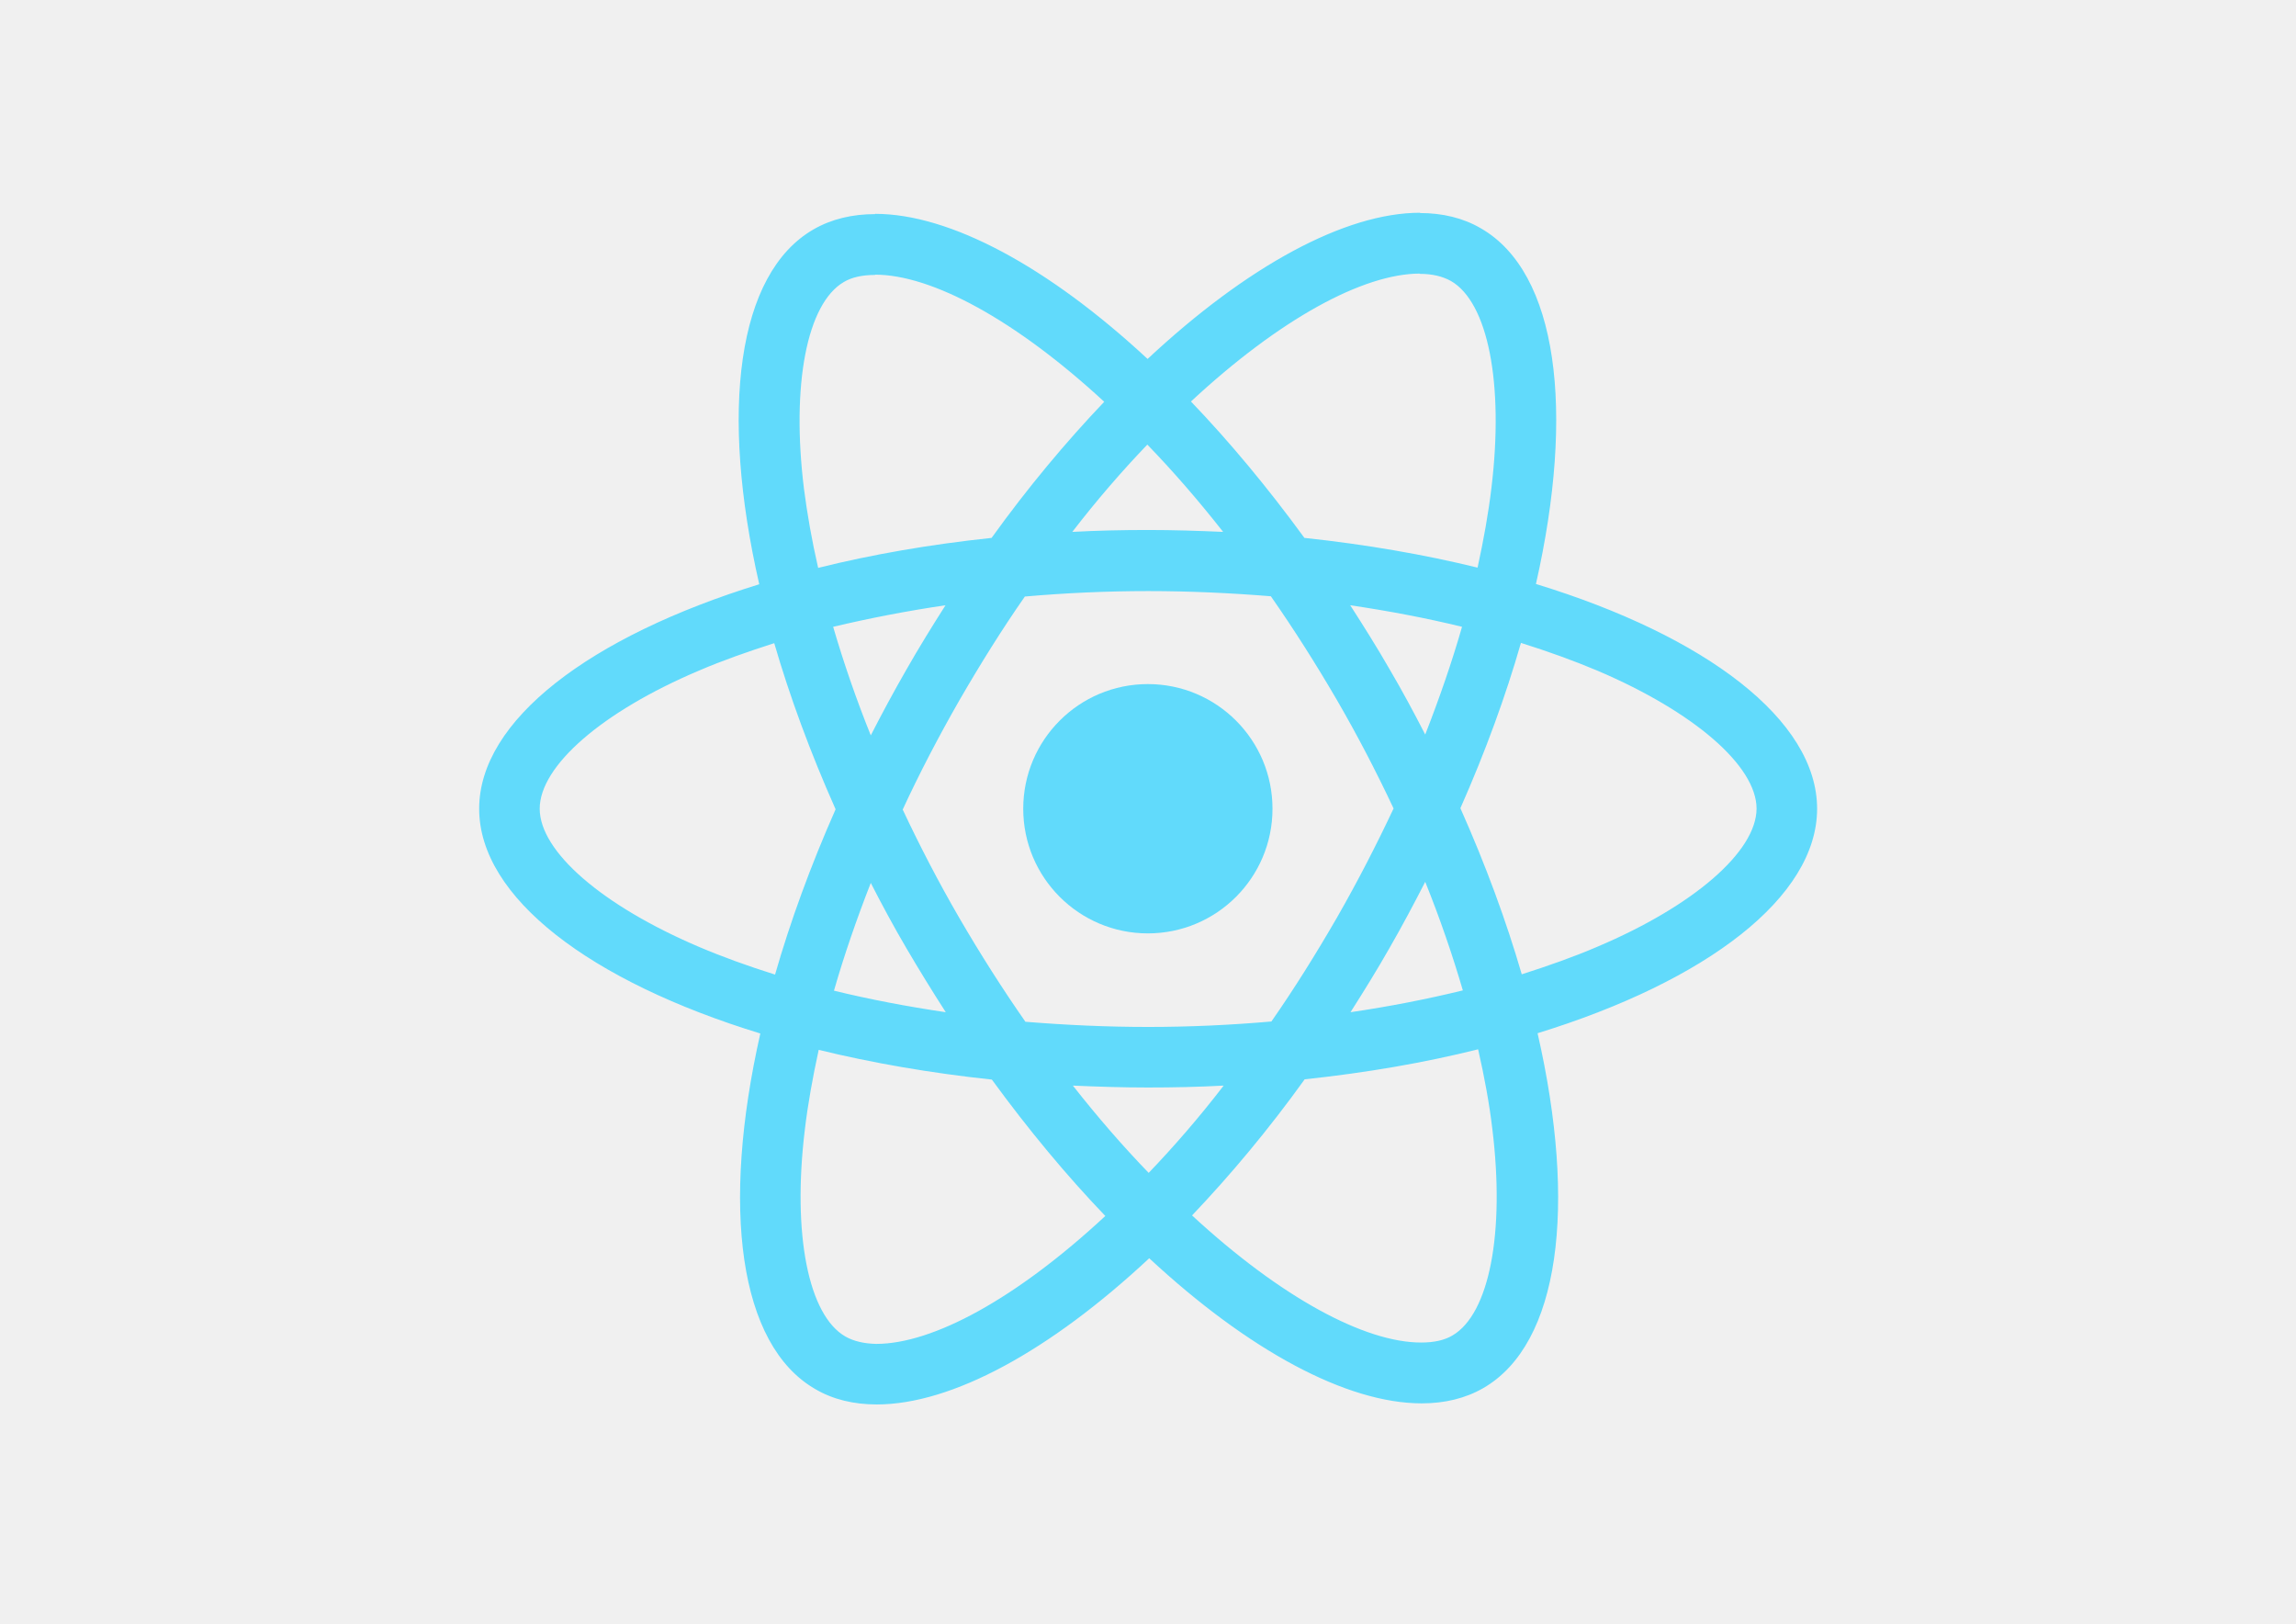
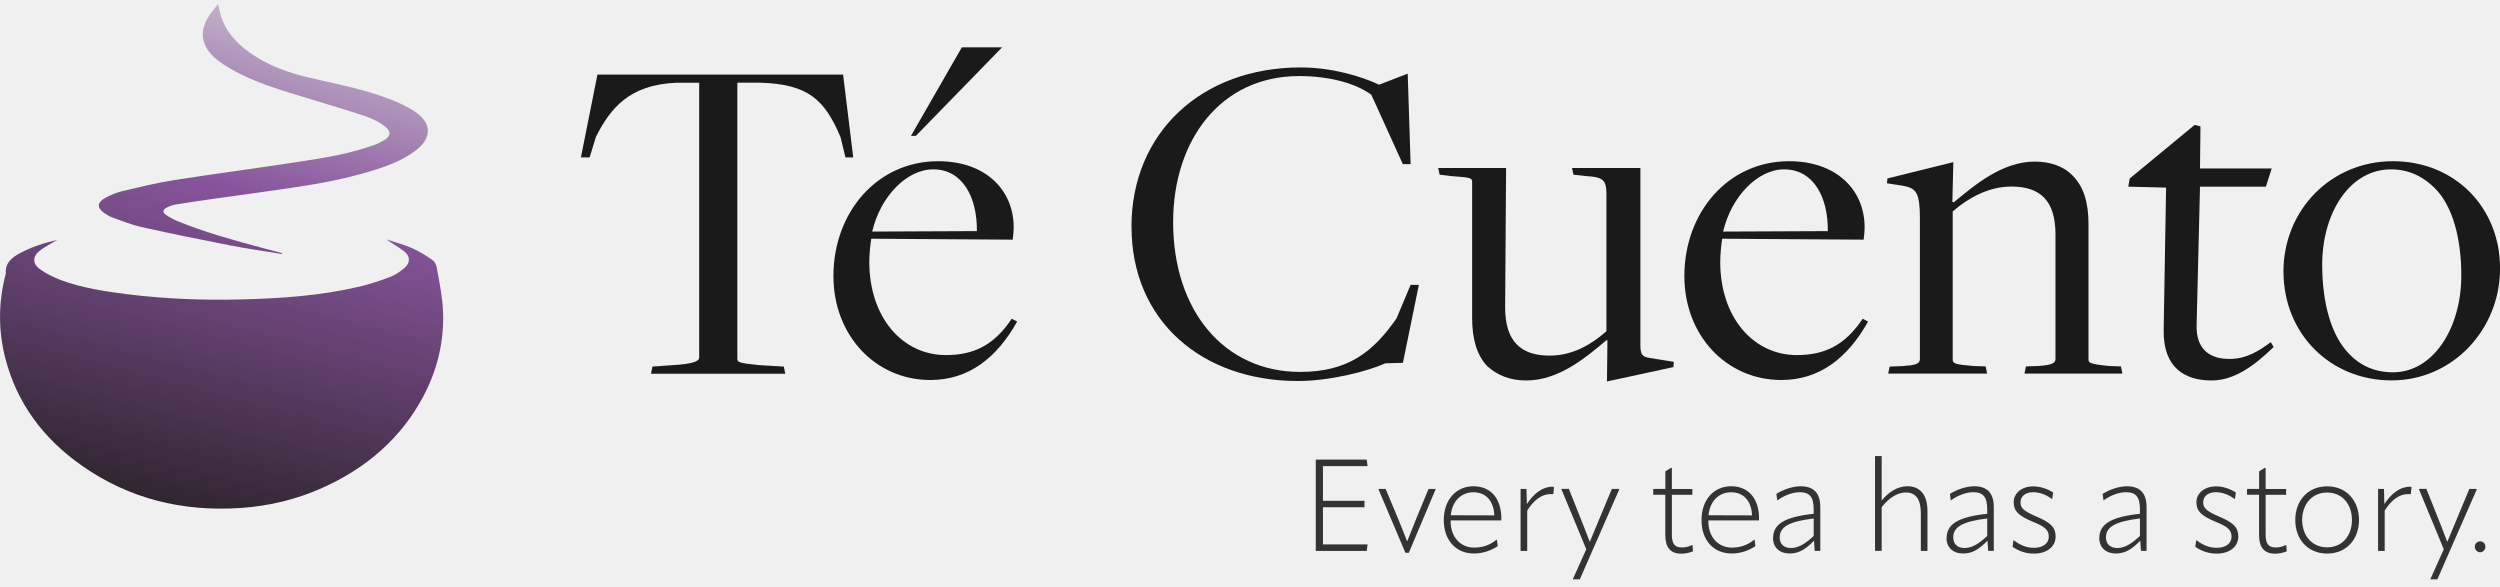
- <svg xmlns="http://www.w3.org/2000/svg" viewBox="0 0 841.9 595.3">
-   <g fill="#61DAFB">
-     <path d="M666.3 296.5c0-32.5-40.7-63.3-103.1-82.4 14.4-63.6 8-114.2-20.2-130.4-6.5-3.8-14.1-5.6-22.4-5.6v22.3c4.6 0 8.3.9 11.4 2.6 13.6 7.8 19.5 37.5 14.9 75.7-1.1 9.4-2.9 19.3-5.1 29.4-19.6-4.8-41-8.5-63.5-10.9-13.5-18.5-27.5-35.3-41.6-50 32.6-30.3 63.2-46.9 84-46.9V78c-27.5 0-63.5 19.6-99.9 53.6-36.4-33.8-72.4-53.2-99.9-53.2v22.3c20.7 0 51.4 16.5 84 46.6-14 14.7-28 31.4-41.3 49.9-22.6 2.4-44 6.1-63.6 11-2.3-10-4-19.7-5.2-29-4.7-38.2 1.1-67.9 14.6-75.8 3-1.8 6.9-2.6 11.5-2.6V78.5c-8.4 0-16 1.8-22.6 5.6-28.1 16.2-34.4 66.7-19.9 130.1-62.2 19.2-102.7 49.9-102.7 82.3 0 32.5 40.7 63.3 103.1 82.4-14.4 63.6-8 114.2 20.2 130.4 6.5 3.8 14.1 5.6 22.5 5.6 27.5 0 63.5-19.6 99.9-53.6 36.4 33.8 72.4 53.2 99.9 53.2 8.4 0 16-1.8 22.6-5.6 28.1-16.2 34.4-66.7 19.9-130.1 62-19.1 102.5-49.9 102.5-82.3zm-130.2-66.7c-3.7 12.9-8.3 26.2-13.5 39.5-4.1-8-8.4-16-13.1-24-4.6-8-9.5-15.8-14.4-23.4 14.2 2.1 27.9 4.7 41 7.9zm-45.8 106.5c-7.8 13.5-15.8 26.3-24.1 38.2-14.9 1.3-30 2-45.2 2-15.1 0-30.2-.7-45-1.9-8.3-11.9-16.4-24.6-24.2-38-7.6-13.1-14.5-26.4-20.8-39.8 6.2-13.4 13.2-26.8 20.7-39.9 7.8-13.5 15.8-26.3 24.1-38.2 14.9-1.3 30-2 45.2-2 15.1 0 30.2.7 45 1.9 8.3 11.9 16.4 24.6 24.2 38 7.6 13.1 14.5 26.4 20.8 39.8-6.3 13.4-13.2 26.8-20.7 39.9zm32.3-13c5.4 13.4 10 26.8 13.8 39.8-13.1 3.2-26.9 5.9-41.2 8 4.9-7.7 9.8-15.6 14.4-23.7 4.6-8 8.9-16.1 13-24.1zM421.2 430c-9.3-9.6-18.6-20.3-27.8-32 9 .4 18.2.7 27.5.7 9.4 0 18.7-.2 27.8-.7-9 11.7-18.3 22.4-27.5 32zm-74.4-58.9c-14.2-2.1-27.9-4.7-41-7.9 3.7-12.9 8.3-26.2 13.5-39.5 4.1 8 8.4 16 13.1 24 4.7 8 9.5 15.8 14.4 23.4zM420.7 163c9.3 9.6 18.6 20.3 27.8 32-9-.4-18.2-.7-27.5-.7-9.4 0-18.7.2-27.8.7 9-11.7 18.3-22.4 27.5-32zm-74 58.9c-4.9 7.7-9.8 15.6-14.4 23.7-4.6 8-8.9 16-13 24-5.4-13.4-10-26.8-13.8-39.8 13.1-3.1 26.9-5.8 41.2-7.9zm-90.5 125.2c-35.4-15.1-58.3-34.9-58.3-50.6 0-15.7 22.9-35.6 58.3-50.6 8.6-3.7 18-7 27.7-10.1 5.7 19.6 13.2 40 22.5 60.9-9.2 20.8-16.6 41.1-22.2 60.6-9.9-3.1-19.3-6.5-28-10.2zM310 490c-13.6-7.8-19.5-37.5-14.9-75.7 1.1-9.4 2.9-19.3 5.1-29.4 19.6 4.8 41 8.5 63.5 10.9 13.5 18.5 27.5 35.3 41.6 50-32.6 30.3-63.2 46.9-84 46.9-4.5-.1-8.3-1-11.3-2.7zm237.2-76.2c4.7 38.2-1.1 67.9-14.6 75.8-3 1.8-6.9 2.6-11.5 2.6-20.7 0-51.4-16.5-84-46.6 14-14.7 28-31.4 41.3-49.9 22.6-2.4 44-6.1 63.6-11 2.3 10.1 4.1 19.8 5.2 29.1zm38.5-66.7c-8.6 3.7-18 7-27.7 10.1-5.7-19.6-13.2-40-22.5-60.9 9.2-20.8 16.6-41.1 22.2-60.6 9.9 3.1 19.3 6.5 28.1 10.2 35.4 15.1 58.3 34.9 58.3 50.6-.1 15.7-23 35.6-58.4 50.6zM320.8 78.4z" />
-     <circle cx="420.9" cy="296.5" r="45.7" />
-     <path d="M520.5 78.1z" />
+ <svg xmlns="http://www.w3.org/2000/svg" width="213" height="50" viewBox="0 0 213 50" fill="none">
+   <g clip-path="url(#clip0_85_457)">
+     <path d="M55.605 31.232L57.916 31.066C59.156 30.947 59.571 30.742 59.571 30.457V7.05H57.628C53.622 7.215 52.013 9.214 50.774 11.657L50.238 13.41H49.494L50.901 6.356H71.832L72.696 13.41H72.034L71.618 11.696C70.258 8.474 68.852 7.17 64.764 7.045H62.822V30.582C62.822 30.867 63.029 30.947 64.718 31.112L66.782 31.232L66.903 31.841H55.466L55.587 31.232H55.605Z" fill="#1A1A1A" />
+     <path d="M71.008 23.522C71.008 18.096 74.726 13.735 79.926 13.735C84.013 13.735 86.365 16.223 86.365 19.36C86.365 19.725 86.324 20.055 86.284 20.419L74.23 20.34C74.15 20.829 74.063 21.729 74.063 22.298C74.063 27.03 76.87 30.252 80.588 30.252C82.94 30.252 84.675 29.438 86.203 27.155L86.659 27.4C84.923 30.497 82.531 32.376 79.268 32.376C74.559 32.376 71.008 28.544 71.008 23.528V23.522ZM83.229 19.69C83.269 16.838 82.03 14.429 79.51 14.429C77.239 14.429 75.008 16.752 74.311 19.73L83.229 19.69ZM81.949 4.033H85.379L78.029 11.577H77.614L81.949 4.033Z" fill="#1A1A1A" />
+     <path d="M96.4 19.326C96.4 11.332 102.344 5.747 110.812 5.747C113.538 5.747 116.017 6.521 117.499 7.216L119.937 6.276L120.185 13.985H119.522L116.836 8.07C115.683 7.216 113.533 6.481 110.685 6.481C103.998 6.481 99.951 11.947 99.951 18.922C99.951 26.506 104.327 31.687 110.771 31.687C114.858 31.687 117.009 29.973 118.986 27.121L120.185 24.268H120.888L119.528 30.913L118.041 30.953C116.473 31.647 113.331 32.461 110.57 32.461C102.396 32.461 96.406 27.326 96.406 19.332L96.4 19.326Z" fill="#1A1A1A" />
+     <path d="M136.943 28.988H136.862C135.087 30.497 132.775 32.416 130.048 32.416C128.688 32.416 127.61 32.006 126.705 31.192C125.794 30.212 125.425 28.829 125.425 27.075V15.534C125.425 15.169 125.385 15.124 123.65 15.004L122.658 14.885L122.537 14.315H128.319L128.238 26.181C128.238 29.119 129.599 30.298 132.037 30.298C134.02 30.298 135.628 29.318 136.868 28.22V16.553C136.868 15.329 136.58 15.084 135.133 15.004L134.06 14.885L133.939 14.315H139.762V29.404C139.762 30.138 139.883 30.423 140.586 30.503L142.609 30.827L142.569 31.277L136.914 32.501L136.954 28.994L136.943 28.988Z" fill="#1A1A1A" />
+     <path d="M143.508 23.522C143.508 18.096 147.226 13.735 152.426 13.735C156.513 13.735 158.865 16.223 158.865 19.36C158.865 19.725 158.824 20.055 158.784 20.419L146.73 20.34C146.649 20.829 146.563 21.729 146.563 22.298C146.563 27.03 149.37 30.252 153.088 30.252C155.44 30.252 157.176 29.438 158.703 27.155L159.159 27.4C157.423 30.497 155.031 32.376 151.768 32.376C147.059 32.376 143.508 28.544 143.508 23.528V23.522ZM155.729 19.691C155.769 16.838 154.53 14.43 152.011 14.43C149.739 14.43 147.508 16.753 146.811 19.73L155.729 19.691Z" fill="#1A1A1A" />
+     <path d="M161.015 31.232L162.088 31.192C163.16 31.112 163.575 31.027 163.575 30.582V18.631C163.575 16.428 163.287 16.024 162.088 15.819L160.768 15.614L160.808 15.204L166.423 13.815L166.342 17.197L166.463 17.236C168.238 15.768 170.59 13.769 173.357 13.769C174.637 13.769 175.796 14.139 176.58 14.953C177.531 15.893 177.94 17.276 177.94 19.07V30.611C177.94 30.896 178.021 31.021 179.675 31.18L180.707 31.22L180.828 31.829H172.487L172.608 31.22L173.68 31.18C174.92 31.101 175.127 30.896 175.127 30.571V19.97C175.127 17.071 173.807 15.893 171.369 15.893C169.426 15.893 167.691 16.872 166.371 18.011V30.651C166.371 30.975 166.619 31.061 168.106 31.18L169.178 31.22L169.299 31.829H160.877L160.998 31.22L161.015 31.232Z" fill="#1A1A1A" />
+     <path d="M184.344 28.134L184.551 15.984L181.329 15.904L181.45 15.209L186.984 10.643L187.48 10.768L187.44 14.355H193.55L193.054 15.904H187.44C187.44 15.904 187.151 27.69 187.151 27.73C187.111 29.689 188.183 30.582 189.959 30.582C191.406 30.582 192.478 29.888 193.469 29.153L193.717 29.563C192.19 31.032 190.454 32.416 188.431 32.416C186.119 32.416 184.304 31.317 184.344 28.134Z" fill="#1A1A1A" />
+     <path d="M194.548 23.158C194.548 17.897 198.595 13.735 203.881 13.735C209.167 13.735 213.006 17.692 213.006 22.868C213.006 28.043 209 32.41 203.76 32.41C198.52 32.41 194.554 28.413 194.554 23.152L194.548 23.158ZM209.703 23.483C209.703 20.385 209 17.567 207.432 16.018C206.521 15.118 205.328 14.43 203.713 14.43C200.163 14.43 197.851 18.182 197.851 22.543C197.851 25.766 198.595 28.618 200.203 30.212C201.068 31.112 202.307 31.721 203.881 31.721C207.305 31.721 209.703 27.969 209.703 23.483Z" fill="#1A1A1A" />
+     <path d="M112.715 43.228V46.383H116.519L116.444 46.941H112.104V39.157H116.444L116.519 39.715H112.715V42.67H116.254V43.217H112.715V43.228Z" fill="#333333" />
+     <path d="M118.058 41.657L118.946 43.781C119.257 44.538 119.58 45.318 119.88 46.098H119.903L120.814 43.82L121.713 41.657H122.289L122.313 41.691L120.03 47.1H119.742L117.447 41.691L117.47 41.657H118.047H118.058Z" fill="#333333" />
+     <path d="M123.598 44.35V44.435C123.598 45.796 124.468 46.656 125.598 46.656C126.221 46.656 126.889 46.491 127.5 45.984H127.535L127.604 46.531C127.005 46.935 126.301 47.157 125.581 47.157C124.024 47.157 123.01 46.012 123.01 44.31C123.01 42.608 124.036 41.429 125.535 41.429C127.033 41.429 127.915 42.494 127.915 44.185C127.915 44.242 127.915 44.27 127.904 44.338H123.598V44.35ZM123.609 43.9L127.316 43.911C127.27 42.682 126.595 41.941 125.535 41.941C124.474 41.941 123.719 42.721 123.609 43.9Z" fill="#333333" />
+     <path d="M132.4 41.492L132.343 42.084L132.297 42.107C132.239 42.095 132.199 42.095 132.118 42.095C131.328 42.095 130.66 42.636 130.118 43.502V46.941H129.553V41.657H130.054L130.089 42.944C130.677 42.055 131.403 41.469 132.268 41.469C132.314 41.469 132.354 41.48 132.4 41.492Z" fill="#333333" />
+     <path d="M133.668 41.657L134.348 43.359C134.683 44.185 135.115 45.306 135.438 46.138H135.461L136.608 43.382L137.329 41.657H137.94L137.963 41.691L134.602 49.36H134.014V49.326L135.15 46.798L133.034 41.685L133.057 41.651H133.668V41.657Z" fill="#333333" />
+     <path d="M141.884 45.58V42.152H140.857V41.657H141.889V40.154L142.356 39.869H142.443V41.662H144.189V42.158H142.443V45.534C142.443 46.371 142.708 46.644 143.325 46.644C143.636 46.644 143.913 46.559 144.149 46.445L144.207 46.468L144.241 46.975C143.965 47.083 143.619 47.174 143.25 47.174C142.327 47.174 141.884 46.644 141.884 45.591V45.58Z" fill="#333333" />
+     <path d="M145.555 44.35V44.435C145.555 45.796 146.425 46.656 147.555 46.656C148.178 46.656 148.846 46.491 149.457 45.984H149.492L149.561 46.531C148.962 46.935 148.258 47.157 147.538 47.157C145.981 47.157 144.967 46.012 144.967 44.31C144.967 42.608 145.993 41.429 147.492 41.429C148.99 41.429 149.872 42.494 149.872 44.185C149.872 44.242 149.872 44.27 149.861 44.338H145.555V44.35ZM145.566 43.9L149.273 43.911C149.227 42.682 148.552 41.941 147.492 41.941C146.431 41.941 145.676 42.721 145.566 43.9Z" fill="#333333" />
+     <path d="M151.066 45.842C151.066 44.646 152.069 44.037 154.525 43.775V43.388C154.525 42.357 154.191 41.936 153.343 41.936C152.744 41.936 152.029 42.198 151.453 42.619H151.418L151.349 42.078C151.971 41.685 152.773 41.429 153.407 41.429C154.542 41.429 155.09 42.021 155.09 43.211V46.935H154.612L154.554 46.069C153.764 46.872 153.205 47.157 152.473 47.157C151.614 47.157 151.061 46.639 151.061 45.836L151.066 45.842ZM154.525 45.665V44.173C152.381 44.435 151.631 44.908 151.631 45.79C151.631 46.348 151.989 46.69 152.588 46.69C153.188 46.69 153.758 46.383 154.525 45.665Z" fill="#333333" />
+     <path d="M164.22 43.547V46.941H163.656V43.763C163.656 42.534 163.235 41.959 162.376 41.959C161.655 41.959 160.929 42.431 160.318 43.211V46.935H159.753V38.855H160.318V42.648C160.94 41.89 161.684 41.429 162.52 41.429C163.609 41.429 164.22 42.175 164.22 43.541V43.547Z" fill="#333333" />
+     <path d="M165.852 45.842C165.852 44.646 166.855 44.037 169.311 43.775V43.388C169.311 42.357 168.977 41.936 168.129 41.936C167.53 41.936 166.815 42.198 166.239 42.619H166.204L166.135 42.078C166.757 41.685 167.559 41.429 168.193 41.429C169.328 41.429 169.87 42.021 169.87 43.211V46.935H169.392L169.334 46.069C168.544 46.872 167.985 47.157 167.253 47.157C166.394 47.157 165.841 46.639 165.841 45.836L165.852 45.842ZM169.311 45.665V44.173C167.167 44.435 166.417 44.908 166.417 45.79C166.417 46.348 166.775 46.69 167.374 46.69C167.974 46.69 168.544 46.383 169.311 45.665Z" fill="#333333" />
+     <path d="M171.473 46.593L171.542 46.035H171.576C172.222 46.519 172.735 46.673 173.312 46.673C174.055 46.673 174.557 46.297 174.557 45.728C174.557 45.21 174.303 44.902 173.277 44.487C171.888 43.929 171.565 43.484 171.565 42.773C171.565 42.061 172.211 41.44 173.225 41.44C173.778 41.44 174.338 41.594 174.926 41.959L174.851 42.505H174.816C174.205 42.067 173.669 41.936 173.214 41.936C172.556 41.936 172.147 42.3 172.147 42.784C172.147 43.268 172.36 43.519 173.536 44.025C174.747 44.544 175.139 44.948 175.139 45.716C175.139 46.565 174.407 47.168 173.306 47.168C172.637 47.168 172.084 46.992 171.478 46.599L171.473 46.593Z" fill="#333333" />
+     <path d="M178.863 45.842C178.863 44.646 179.866 44.037 182.322 43.775V43.388C182.322 42.357 181.988 41.936 181.14 41.936C180.541 41.936 179.826 42.198 179.249 42.619H179.215L179.146 42.078C179.768 41.685 180.569 41.429 181.204 41.429C182.339 41.429 182.887 42.021 182.887 43.211V46.935H182.408L182.351 46.069C181.561 46.872 181.002 47.157 180.27 47.157C179.411 47.157 178.857 46.639 178.857 45.836L178.863 45.842ZM182.322 45.665V44.173C180.178 44.435 179.428 44.908 179.428 45.79C179.428 46.348 179.786 46.69 180.385 46.69C180.985 46.69 181.555 46.383 182.322 45.665Z" fill="#333333" />
+     <path d="M187.043 46.593L187.112 46.035H187.147C187.792 46.519 188.305 46.673 188.882 46.673C189.625 46.673 190.127 46.297 190.127 45.728C190.127 45.21 189.873 44.902 188.847 44.487C187.458 43.929 187.135 43.484 187.135 42.773C187.135 42.061 187.781 41.44 188.795 41.44C189.349 41.44 189.908 41.594 190.496 41.959L190.415 42.505H190.381C189.77 42.067 189.234 41.936 188.778 41.936C188.121 41.936 187.712 42.3 187.712 42.784C187.712 43.268 187.925 43.519 189.101 44.025C190.311 44.544 190.703 44.948 190.703 45.716C190.703 46.565 189.971 47.168 188.87 47.168C188.202 47.168 187.648 46.992 187.043 46.599V46.593Z" fill="#333333" />
+     <path d="M192.472 45.58V42.152H191.446V41.657H192.478V40.154L192.945 39.869H193.032V41.662H194.778V42.158H193.032V45.534C193.032 46.371 193.297 46.644 193.914 46.644C194.225 46.644 194.502 46.559 194.738 46.445L194.796 46.468L194.83 46.975C194.553 47.083 194.208 47.174 193.839 47.174C192.916 47.174 192.472 46.644 192.472 45.591V45.58Z" fill="#333333" />
+     <path d="M195.557 44.304C195.557 42.676 196.612 41.435 198.272 41.435C199.932 41.435 200.987 42.676 200.987 44.304C200.987 45.933 199.932 47.163 198.272 47.163C196.612 47.163 195.557 45.944 195.557 44.304ZM200.387 44.304C200.387 42.972 199.575 41.964 198.272 41.964C196.969 41.964 196.145 42.978 196.145 44.304C196.145 45.631 196.98 46.633 198.272 46.633C199.563 46.633 200.387 45.642 200.387 44.304Z" fill="#333333" />
+     <path d="M205.46 41.492L205.402 42.084L205.356 42.107C205.299 42.095 205.258 42.095 205.178 42.095C204.388 42.095 203.719 42.636 203.177 43.502V46.941H202.612V41.657H203.114L203.148 42.944C203.736 42.055 204.463 41.469 205.327 41.469C205.374 41.469 205.414 41.48 205.46 41.492Z" fill="#333333" />
+     <path d="M206.729 41.657L207.409 43.359C207.743 44.185 208.176 45.306 208.499 46.138H208.522L209.669 43.382L210.389 41.657H211L211.023 41.691L207.663 49.36H207.075V49.326L208.21 46.798L206.095 41.685L206.118 41.651H206.729V41.657Z" fill="#333333" />
+     <path d="M210.855 46.582C210.855 46.32 211.057 46.121 211.311 46.121C211.565 46.121 211.755 46.32 211.755 46.582C211.755 46.844 211.553 47.054 211.311 47.054C211.069 47.054 210.855 46.844 210.855 46.582Z" fill="#333333" />
+     <path d="M37.66 25.532C37.556 24.593 37.372 23.653 37.193 22.714C37.153 22.509 37.014 22.27 36.836 22.145C36.282 21.774 35.723 21.404 35.101 21.137C34.409 20.835 33.648 20.641 32.927 20.402C33.435 20.767 33.982 21.057 34.444 21.421C34.956 21.826 34.974 22.372 34.484 22.811C34.132 23.118 33.717 23.409 33.262 23.585C32.403 23.915 31.515 24.211 30.616 24.422C27.278 25.202 23.854 25.435 20.413 25.515C17.202 25.589 14.002 25.464 10.82 25.065C8.901 24.826 6.987 24.524 5.188 23.864C4.566 23.631 3.955 23.323 3.43 22.953C2.744 22.475 2.756 21.831 3.419 21.33C3.857 21 4.37 20.75 4.871 20.442C3.753 20.698 2.681 21.04 1.701 21.569C0.986 21.951 0.433 22.435 0.496 23.249C0.496 23.3 0.485 23.363 0.467 23.414C-0.15 25.817 -0.155 28.22 0.479 30.617C1.441 34.283 3.615 37.324 6.987 39.681C10.924 42.443 15.455 43.621 20.516 43.279C22.966 43.109 25.289 42.545 27.463 41.566C31.302 39.846 34.161 37.29 36 33.896C37.435 31.243 37.989 28.447 37.672 25.532H37.66ZM35.285 9.465C34.645 9.055 33.925 8.719 33.193 8.44C31.077 7.626 28.817 7.181 26.581 6.669C24.673 6.242 22.868 5.61 21.323 4.517C19.928 3.537 18.96 2.325 18.677 0.753C18.66 0.656 18.631 0.56 18.579 0.36C18.332 0.668 18.136 0.884 17.968 1.118C16.873 2.609 17.081 3.999 18.579 5.16C18.862 5.377 19.173 5.581 19.485 5.769C20.88 6.595 22.401 7.181 23.975 7.682C26.056 8.343 28.166 8.952 30.253 9.613C31.198 9.909 32.155 10.222 32.893 10.854C33.296 11.201 33.285 11.577 32.829 11.879C32.524 12.072 32.184 12.249 31.832 12.368C29.872 13.074 27.803 13.427 25.733 13.741C22.102 14.304 18.453 14.777 14.827 15.346C13.322 15.58 11.846 15.95 10.377 16.297C9.892 16.411 9.42 16.622 8.993 16.849C8.244 17.254 8.232 17.726 8.935 18.187C9.137 18.324 9.356 18.449 9.593 18.535C10.394 18.819 11.184 19.15 12.019 19.337C14.527 19.895 17.046 20.408 19.571 20.903C21.041 21.188 22.522 21.399 24.004 21.638C24.015 21.609 24.027 21.587 24.038 21.564C23.462 21.41 22.891 21.268 22.321 21.114C19.882 20.459 17.45 19.793 15.132 18.842C14.781 18.694 14.441 18.512 14.135 18.301C13.829 18.09 13.87 17.857 14.204 17.686C14.423 17.572 14.665 17.476 14.907 17.436C15.997 17.254 17.092 17.094 18.182 16.94C20.511 16.61 22.845 16.303 25.174 15.95C27.365 15.625 29.532 15.21 31.636 14.566C32.974 14.162 34.276 13.678 35.372 12.858C36.836 11.771 36.824 10.455 35.279 9.465H35.285Z" fill="url(#paint0_linear_85_457)" />
  </g>
+   <defs>
+     <linearGradient id="paint0_linear_85_457" x1="27.451" y1="-4.935" x2="13.335" y2="48.65" gradientUnits="userSpaceOnUse">
+       <stop stop-color="#DEDEDE" />
+       <stop offset="0.4" stop-color="#87549C" />
+       <stop offset="0.89" stop-color="#312631" />
+       <stop offset="1" />
+     </linearGradient>
+     <clipPath id="clip0_85_457">
+       <rect width="213" height="49" fill="white" transform="translate(0 0.360352)" />
+     </clipPath>
+   </defs>
</svg>
